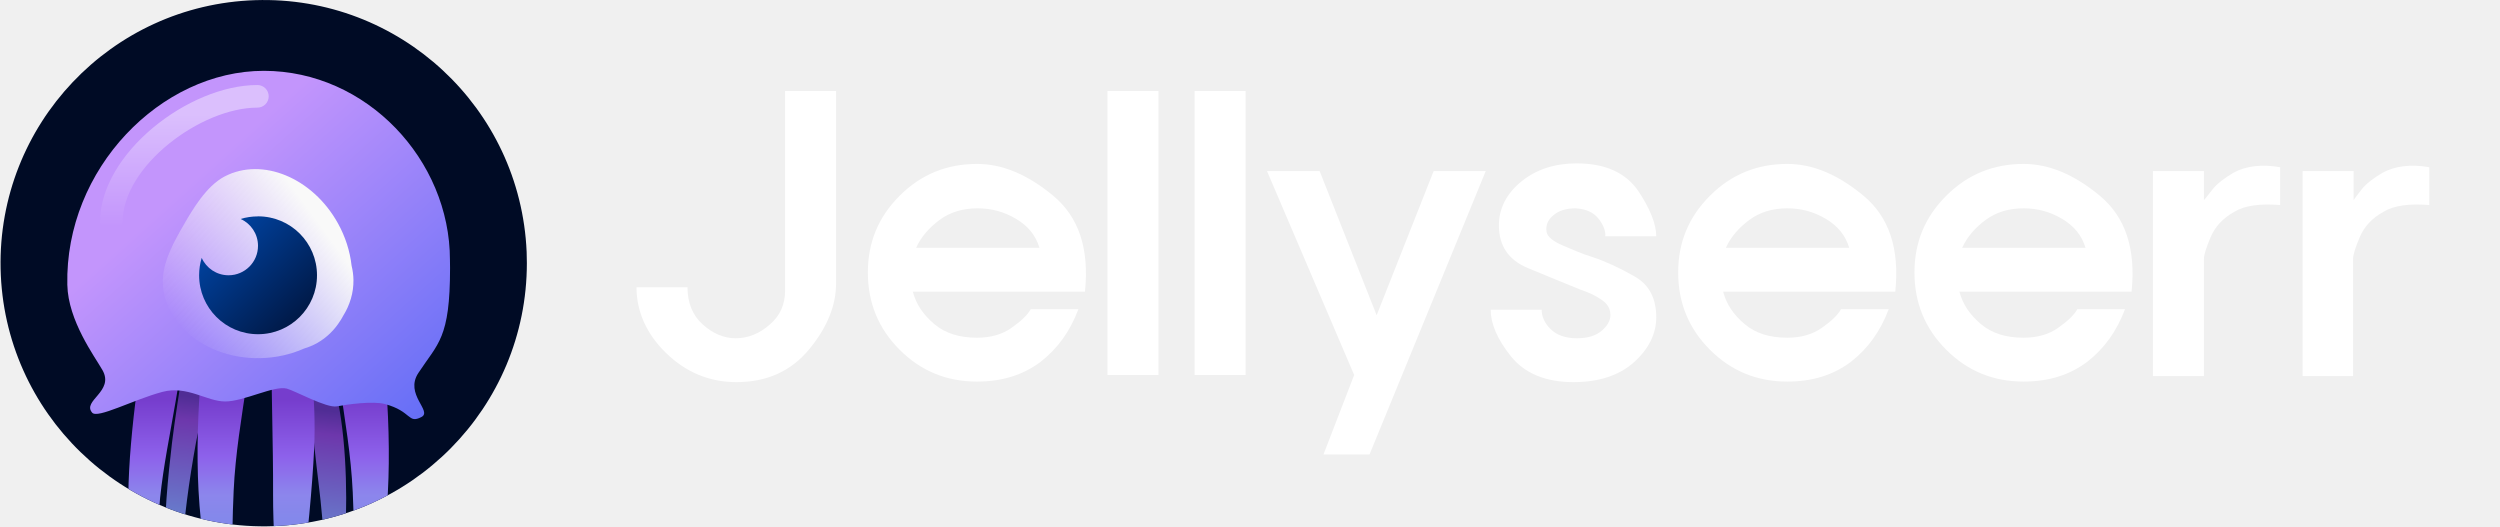
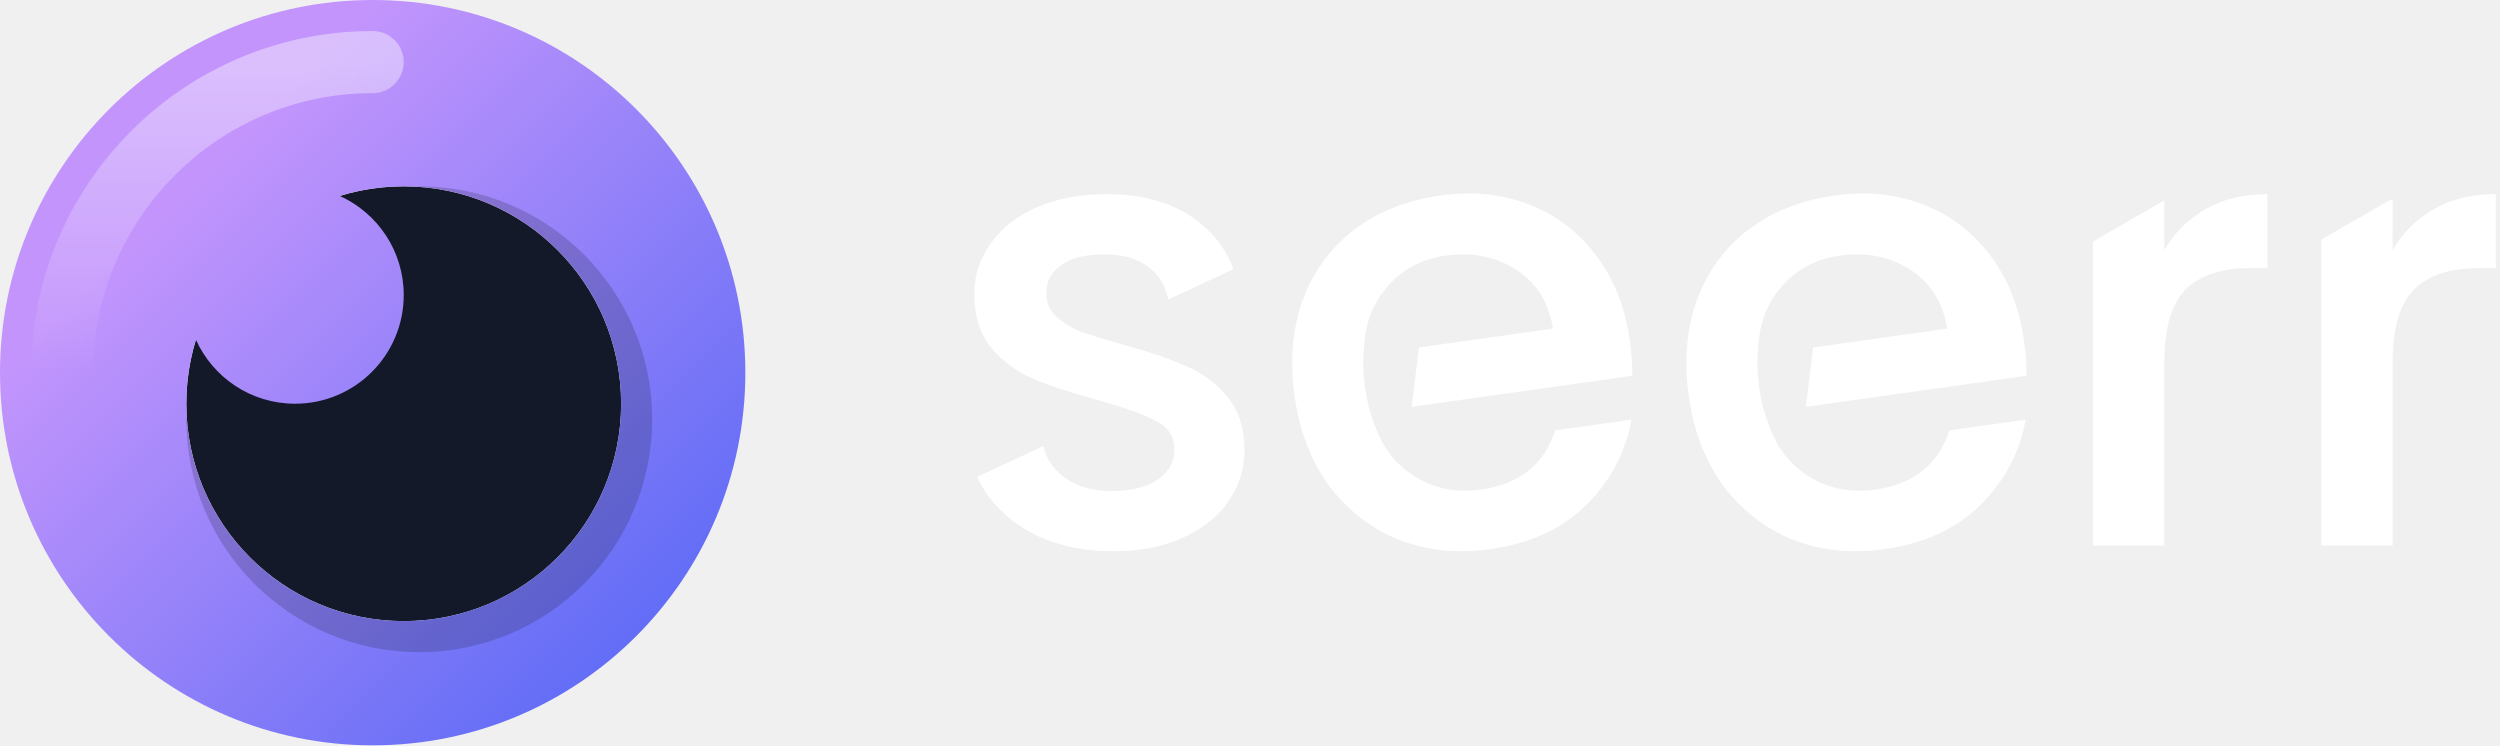
- <svg xmlns="http://www.w3.org/2000/svg" xmlns:xlink="http://www.w3.org/1999/xlink" id="Layer_1" data-name="Layer 1" width="456" height="96" viewBox="0 0 456 96">
+ <svg xmlns="http://www.w3.org/2000/svg" width="322" height="96" viewBox="0 0 322 96" fill="none">
+   <circle cx="52" cy="52" r="28" fill="#131928" />
+   <path fill-rule="evenodd" clip-rule="evenodd" d="M48 96C74.51 96 96 74.51 96 48C96 21.49 74.51 0 48 0C21.49 0 0 21.49 0 48C0 74.51 21.49 96 48 96ZM80 52C80 67.464 67.464 80 52 80C36.536 80 24 67.464 24 52C24 49.13 24.432 46.361 25.234 43.755C27.429 48.617 32.319 52 38 52C45.732 52 52 45.732 52 38C52 32.319 48.617 27.429 43.755 25.234C46.362 24.432 49.13 24 52 24C67.464 24 80 36.536 80 52Z" fill="url(#paint0_linear_311_158)" />
+   <path opacity="0.2" fill-rule="evenodd" clip-rule="evenodd" d="M80 52C80 67.464 67.464 80 52 80C36.864 80 24.533 67.99 24.017 52.979C24.006 53.318 24 53.658 24 54C24 70.569 37.431 84 54 84C70.569 84 84 70.569 84 54C84 37.431 70.569 24 54 24C53.66 24 53.321 24.006 52.983 24.017C67.992 24.535 80 36.865 80 52Z" fill="#131928" />
+   <path fill-rule="evenodd" clip-rule="evenodd" d="M48 12C28.118 12 12 28.118 12 48C12 50.209 10.209 52 8 52C5.791 52 4 50.209 4 48C4 23.7 23.7 4 48 4C50.209 4 52 5.791 52 8C52 10.209 50.209 12 48 12Z" fill="url(#paint1_linear_311_158)" />
+   <path fill-rule="evenodd" clip-rule="evenodd" d="M298.984 30.867V70.272H308.169V46.828C308.169 42.3 309.082 39.121 310.909 37.288C312.789 35.456 315.528 34.539 319.127 34.539H321.463V25C318.402 25 315.743 25.647 313.487 26.94C311.285 28.18 309.512 29.931 308.169 32.195V25.728H307.886L298.984 30.867Z" fill="white" />
+   <path fill-rule="evenodd" clip-rule="evenodd" d="M269.573 31.117V70.272H278.758V46.828C278.758 42.3 279.671 39.121 281.498 37.288C283.377 35.456 286.117 34.539 289.716 34.539H292.052V25C288.99 25 286.332 25.647 284.076 26.94C281.874 28.18 280.101 29.931 278.758 32.195V25.814L269.573 31.117Z" fill="white" />
+   <path fill-rule="evenodd" clip-rule="evenodd" d="M260.689 43.875C260.922 45.529 261.026 47.039 261 48.403L232.595 52.395L233.533 44.752L250.79 42.327C250.264 38.972 248.689 36.445 246.063 34.746C243.438 33.047 240.396 32.44 236.939 32.926C233.801 33.367 231.257 34.759 229.308 37.101C227.756 38.917 226.837 41.106 226.55 43.669C226.192 46.346 226.195 50.861 227.977 55.105C228.886 57.629 230.398 59.614 232.513 61.06C235.153 62.866 238.176 63.53 241.58 63.051C246.473 62.364 249.642 59.823 251.085 55.429L260.899 54.05C260.139 58.293 258.188 61.969 255.045 65.078C251.948 68.125 247.819 70.012 242.66 70.737C238.458 71.327 234.55 70.924 230.936 69.527C227.369 68.069 224.387 65.767 221.992 62.62C219.643 59.413 218.15 55.541 217.512 51.004C216.875 46.468 217.22 42.364 218.549 38.695C219.923 34.964 222.127 31.933 225.163 29.601C228.251 27.262 231.949 25.79 236.258 25.185C240.407 24.602 244.231 24.989 247.731 26.348C251.23 27.706 254.117 29.913 256.39 32.968C258.656 35.97 260.089 39.605 260.689 43.875Z" fill="white" />
+   <path fill-rule="evenodd" clip-rule="evenodd" d="M209.921 43.875C210.154 45.529 210.258 47.039 210.232 48.403L181.827 52.395L182.765 44.752L200.022 42.327C199.496 38.972 197.921 36.445 195.295 34.746C192.67 33.047 189.628 32.44 186.171 32.926C183.033 33.367 180.489 34.759 178.54 37.101C176.988 38.917 176.069 41.106 175.782 43.669C175.424 46.345 175.427 50.861 177.209 55.105C178.118 57.629 179.63 59.614 181.745 61.06C184.385 62.866 187.407 63.53 190.812 63.051C195.705 62.364 198.874 59.823 200.317 55.429L210.131 54.05C209.371 58.293 207.42 61.969 204.277 65.078C201.18 68.125 197.051 70.012 191.892 70.737C187.69 71.327 183.782 70.924 180.168 69.527C176.601 68.069 173.619 65.767 171.224 62.62C168.875 59.413 167.382 55.541 166.744 51.004C166.107 46.468 166.452 42.364 167.78 38.695C169.155 34.964 171.359 31.933 174.395 29.601C177.483 27.262 181.181 25.79 185.49 25.185C189.639 24.602 193.463 24.989 196.962 26.348C200.462 27.706 203.349 29.913 205.622 32.968C207.888 35.97 209.321 39.605 209.921 43.875Z" fill="white" />
+   <path fill-rule="evenodd" clip-rule="evenodd" d="M143.297 71C139.806 71 136.664 70.38 133.87 69.141C131.131 67.847 128.956 66.122 127.344 63.967C126.751 63.153 126.26 62.307 125.87 61.427L134.397 57.451C134.721 58.974 135.566 60.283 136.932 61.38C138.597 62.619 140.665 63.239 143.136 63.239C145.714 63.239 147.702 62.754 149.098 61.784C150.548 60.76 151.273 59.466 151.273 57.903C151.273 56.233 150.468 54.993 148.856 54.184C147.299 53.376 144.801 52.487 141.363 51.517C138.033 50.6 135.321 49.711 133.226 48.849C131.131 47.986 129.305 46.666 127.747 44.888C126.243 43.109 125.491 40.764 125.491 37.854C125.491 35.483 126.189 33.327 127.586 31.387C128.983 29.392 130.97 27.829 133.548 26.698C136.18 25.566 139.188 25 142.572 25C147.621 25 151.676 26.294 154.738 28.881C156.667 30.449 158.04 32.379 158.857 34.67L150.459 38.586C150.177 36.927 149.402 35.578 148.131 34.539C146.681 33.354 144.72 32.761 142.25 32.761C139.833 32.761 137.979 33.219 136.69 34.135C135.401 35.052 134.757 36.264 134.757 37.773C134.757 38.959 135.186 39.956 136.046 40.764C136.905 41.573 137.953 42.22 139.188 42.705C140.423 43.136 142.25 43.702 144.667 44.403C147.89 45.265 150.521 46.154 152.563 47.07C154.657 47.933 156.457 49.226 157.961 50.951C159.465 52.675 160.244 54.966 160.297 57.822C160.297 60.356 159.599 62.619 158.202 64.613C156.806 66.608 154.818 68.171 152.24 69.302C149.716 70.434 146.735 71 143.297 71Z" fill="white" />
  <defs>
-     <style>
-       .cls-1 {
-         fill: url(#linear-gradient-8);
-         fill-rule: evenodd;
-       }
- 
-       .cls-1,
-       .cls-2,
-       .cls-3,
-       .cls-4,
-       .cls-5,
-       .cls-6,
-       .cls-7,
-       .cls-8,
-       .cls-9,
-       .cls-10,
-       .cls-11,
-       .cls-12,
-       .cls-13 {
-         stroke-width: 0px;
-       }
- 
-       .cls-2 {
-         fill: url(#linear-gradient);
-       }
- 
-       .cls-3 {
-         fill: url(#linear-gradient-6);
-       }
- 
-       .cls-14,
-       .cls-6 {
-         isolation: isolate;
-       }
- 
-       .cls-4 {
-         fill: url(#linear-gradient-5);
-       }
- 
-       .cls-5 {
-         fill: none;
-       }
- 
-       .cls-6 {
-         fill: #000b25;
-       }
- 
-       .cls-7 {
-         fill: url(#linear-gradient-2);
-       }
- 
-       .cls-8 {
-         fill: url(#linear-gradient-7);
-       }
- 
-       .cls-9 {
-         fill: url(#linear-gradient-3);
-       }
- 
-       .cls-15 {
-         clip-path: url(#clippath);
-       }
- 
-       .cls-10 {
-         fill: url(#linear-gradient-9);
-       }
- 
-       .cls-11 {
-         fill: #fff;
-       }
- 
-       .cls-12 {
-         fill: url(#linear-gradient-10);
-       }
- 
-       .cls-13 {
-         fill: url(#linear-gradient-4);
-       }
-     </style>
-     <clipPath id="clippath">
-       <path class="cls-5" d="M96.1,48c0,26.31-21.18,47.71-47.48,48C22.31,96.28.68,75.33.11,49.03-.45,22.73,20.26.87,46.56.03c26.3-.85,48.37,19.63,49.5,45.92" />
-     </clipPath>
-     <linearGradient id="linear-gradient" x1="-1933.27" y1="3162.89" x2="-1935.8" y2="3187.3" gradientTransform="translate(3418.33 -5462.68) scale(1.75)" gradientUnits="userSpaceOnUse">
-       <stop offset="0" stop-color="#502d95" />
-       <stop offset=".1" stop-color="#6d37ac" />
-       <stop offset=".57" stop-color="#6786d1" />
+     <linearGradient id="paint0_linear_311_158" x1="48" y1="-2.07126e-06" x2="117.5" y2="69.5" gradientUnits="userSpaceOnUse">
+       <stop stop-color="#C395FC" />
+       <stop offset="1" stop-color="#4F65F5" />
    </linearGradient>
-     <linearGradient id="linear-gradient-2" x1="-1918.61" y1="3164.41" x2="-1921.14" y2="3188.83" xlink:href="#linear-gradient" />
-     <linearGradient id="linear-gradient-3" x1="-1470.12" y1="2952.54" x2="-1470.12" y2="2974.75" gradientTransform="translate(3181.94 -6186.45) scale(2.12)" gradientUnits="userSpaceOnUse">
-       <stop offset="0" stop-color="#763dcd" />
-       <stop offset=".22" stop-color="#8d61eb" />
-       <stop offset=".37" stop-color="#8c86ec" />
-       <stop offset=".64" stop-color="#748ce8" />
-       <stop offset=".9" stop-color="#6ba1e6" />
-     </linearGradient>
-     <linearGradient id="linear-gradient-4" x1="-1481.25" x2="-1481.25" y2="2974.75" xlink:href="#linear-gradient-3" />
-     <linearGradient id="linear-gradient-5" x1="-1487.04" y1="2952.54" x2="-1487.04" y2="2974.75" xlink:href="#linear-gradient-3" />
-     <linearGradient id="linear-gradient-6" x1="-1475.87" x2="-1475.87" y2="2974.75" xlink:href="#linear-gradient-3" />
-     <linearGradient id="linear-gradient-7" x1="-1394.57" y1="3099.36" x2="-1366.7" y2="3130.32" gradientTransform="translate(2528.44 -5512.24) scale(1.79)" gradientUnits="userSpaceOnUse">
-       <stop offset="0" stop-color="#c395fc" />
-       <stop offset="1" stop-color="#4f65f5" />
-     </linearGradient>
-     <linearGradient id="linear-gradient-8" x1="-2155.68" y1="6519.53" x2="-2155.68" y2="6560.17" gradientTransform="translate(1133.03 -3304.28) scale(.51)" gradientUnits="userSpaceOnUse">
-       <stop offset="0" stop-color="#fff" stop-opacity=".4" />
-       <stop offset="1" stop-color="#fff" stop-opacity="0" />
-     </linearGradient>
-     <linearGradient id="linear-gradient-9" x1="-1549.99" y1="4189.28" x2="-1575.09" y2="4207.72" gradientTransform="translate(1639.33 -4232.26) scale(1.02)" gradientUnits="userSpaceOnUse">
-       <stop offset="0" stop-color="#f9f9f9" />
-       <stop offset="1" stop-color="#f9f9f9" stop-opacity="0" />
-     </linearGradient>
-     <linearGradient id="linear-gradient-10" x1="-1117.14" y1="3503.72" x2="-1105.01" y2="3516.1" gradientTransform="translate(1637.01 -4967.83) scale(1.43)" gradientUnits="userSpaceOnUse">
-       <stop offset="0" stop-color="#0043a2" />
-       <stop offset="1" stop-color="#00133a" />
+     <linearGradient id="paint1_linear_311_158" x1="28" y1="8" x2="28" y2="48" gradientUnits="userSpaceOnUse">
+       <stop stop-color="white" stop-opacity="0.4" />
+       <stop offset="1" stop-color="white" stop-opacity="0" />
    </linearGradient>
  </defs>
-   <g class="cls-14">
-     <path class="cls-11" d="M140.4,59.2c1.9-1.6,2.8-3.7,2.8-6.2V16.6h9.3v35.1c0,4-1.6,8-4.9,12-3.3,4-7.7,6-13.3,6-4.9,0-9.2-1.8-12.8-5.3-3.6-3.5-5.4-7.6-5.4-12h9.3c0,2.8.9,5.1,2.8,6.8s3.9,2.5,6,2.5c2.3,0,4.4-.9,6.2-2.5Z" />
-     <path class="cls-11" d="M166.5,53.2c.6,2.3,1.9,4.2,3.9,5.9s4.6,2.5,7.8,2.5c2.5,0,4.6-.6,6.3-1.8s2.9-2.3,3.5-3.4h8.7c-1.5,4-3.8,7.2-6.9,9.6-3.2,2.4-7,3.6-11.6,3.6-5.5,0-10.2-1.9-14.1-5.8-3.9-3.9-5.8-8.6-5.8-14.1s1.9-10.1,5.8-14c3.9-3.9,8.6-5.8,14.1-5.8,4.6,0,9.2,1.9,13.9,5.8,4.7,3.9,6.6,9.7,5.8,17.5,0,0-31.4,0-31.4,0ZM189.6,45.2c-.7-2.3-2.1-4-4.3-5.3s-4.5-1.9-7-1.9c-2.7,0-5,.7-6.9,2.1-1.9,1.4-3.4,3.1-4.3,5.1,0,0,22.5,0,22.5,0Z" />
-     <path class="cls-11" d="M211.3,68.4h-9.3V16.6h9.3v51.8Z" />
-     <path class="cls-11" d="M227.2,68.4h-9.3V16.6h9.3v51.8Z" />
-     <path class="cls-11" d="M231.1,31.2h9.6l10.4,26.3,10.4-26.3h9.5l-21.2,51.7h-8.4l5.6-14.5-15.9-37.2Z" />
-     <path class="cls-11" d="M291.5,39.8c-.9-1.1-2.3-1.7-4.1-1.8-1.7,0-3.1.4-4.1,1.3-1,.8-1.4,1.9-1.2,3,.1.8,1.1,1.7,3,2.5s3.7,1.6,5.4,2.1c2.4.8,5,2,7.6,3.5,2.7,1.5,4,4,4,7.5,0,3-1.4,5.8-4.1,8.2s-6.4,3.6-11,3.6c-5.1,0-8.9-1.6-11.4-4.7s-3.7-6-3.7-8.5h9.3c0,1.2.5,2.4,1.6,3.5s2.7,1.7,4.8,1.7,3.6-.5,4.7-1.5,1.6-2.1,1.4-3.2c-.1-.9-.6-1.7-1.7-2.4-1-.7-2.3-1.3-3.8-1.8-2.7-1.1-5.9-2.4-9.5-3.9s-5.3-4.1-5.3-7.8c0-3.1,1.4-5.8,4.1-8s6.1-3.3,10.1-3.3c5.2,0,8.9,1.7,11.2,5,2.2,3.3,3.3,6.1,3.3,8.3h-9.3c.1-1-.4-2.2-1.3-3.3Z" />
-     <path class="cls-11" d="M314.3,53.2c.6,2.3,1.9,4.2,3.9,5.9s4.6,2.5,7.8,2.5c2.5,0,4.6-.6,6.3-1.8,1.7-1.2,2.9-2.3,3.5-3.4h8.7c-1.5,4-3.8,7.2-6.9,9.6-3.2,2.4-7,3.6-11.6,3.6-5.5,0-10.2-1.9-14.1-5.8-3.9-3.9-5.8-8.6-5.8-14.1s1.9-10.1,5.8-14c3.9-3.9,8.6-5.8,14.1-5.8,4.6,0,9.2,1.9,13.9,5.8,4.7,3.9,6.6,9.7,5.8,17.5,0,0-31.4,0-31.4,0ZM337.3,45.2c-.7-2.3-2.1-4-4.3-5.3-2.2-1.3-4.5-1.9-7-1.9-2.7,0-5,.7-6.9,2.1-1.9,1.4-3.4,3.1-4.3,5.1,0,0,22.5,0,22.5,0Z" />
-     <path class="cls-11" d="M357.4,53.2c.6,2.3,1.9,4.2,3.9,5.9s4.6,2.5,7.8,2.5c2.5,0,4.6-.6,6.3-1.8,1.7-1.2,2.9-2.3,3.5-3.4h8.7c-1.5,4-3.8,7.2-6.9,9.6-3.2,2.4-7,3.6-11.6,3.6-5.5,0-10.2-1.9-14.1-5.8-3.9-3.9-5.8-8.6-5.8-14.1s1.9-10.1,5.8-14c3.9-3.9,8.6-5.8,14.1-5.8,4.6,0,9.2,1.9,13.9,5.8,4.7,3.9,6.6,9.7,5.8,17.5,0,0-31.4,0-31.4,0ZM380.4,45.2c-.7-2.3-2.1-4-4.3-5.3-2.2-1.3-4.5-1.9-7-1.9-2.7,0-5,.7-6.9,2.1-1.9,1.4-3.4,3.1-4.3,5.1,0,0,22.5,0,22.5,0Z" />
-     <path class="cls-11" d="M403.6,34.5c.8-1,2.1-2,3.8-3,2.2-1.2,5.1-1.6,8.5-1v6.9c-3.7-.3-6.5.1-8.3,1.2-2.2,1.2-3.6,2.8-4.4,4.7s-1.2,3.2-1.2,3.9v21.4h-9.3V31.2h9.3v5.3c.3-.3.8-1,1.6-2Z" />
-     <path class="cls-11" d="M430.8,34.5c.8-1,2.1-2,3.8-3,2.2-1.2,5.1-1.6,8.5-1v6.9c-3.7-.3-6.5.1-8.3,1.2-2.2,1.2-3.6,2.8-4.4,4.7s-1.2,3.2-1.2,3.9v21.4h-9.2V31.2h9.3v5.3c.2-.3.7-1,1.5-2Z" />
-   </g>
-   <g>
-     <path id="path10669-9-1-9-9-9" class="cls-6" d="M96.1,48c0,26.31-21.18,47.71-47.48,48C22.31,96.28.68,75.33.11,49.03-.45,22.73,20.26.87,46.56.03c26.3-.85,48.37,19.63,49.5,45.92" />
-     <g class="cls-15">
-       <g>
-         <g id="g6130-1-5-2-8-6">
-           <path id="rect1318-7-5-3-3-5-9-9-8-5-7-5-2-3-7-5-7-0" class="cls-2" d="M38.05,70.69l-5.06-1.13s-1.17,7.43-1.61,11.15c-.71,6.02-1.57,14.34-1.23,20.71.37,7.01,2.29,13.76,2.92,13.76s-.34-4.29.1-13.75c.29-6.3,1.33-13.87,2.58-20.72.62-3.38,2.42-10.02,2.42-10.02h-.12Z" />
-           <path id="rect1318-7-5-3-2-9-6-5-0-9-1-8-7-1-9-7-6-1-49-4-2-4" class="cls-7" d="M59.41,70.16h1.55c2.08,7.76,2.47,18.96,2.02,27.4-.49,9.29-3.03,18.23-3.87,18.23s.45-5.69-.13-18.21c-.39-8.35-2.16-16.2-2.35-27.41h2.78Z" />
-         </g>
-         <g id="g33645-2-2-8-7-6-64-4-7-0-8-1">
-           <path id="rect1318-7-5-3-2-9-6-5-0-9-1-8-7-1-9-0-9-6-5-2-0" class="cls-9" d="M64.09,45.86h2.49c3.33,12.42,4.89,30.36,4.17,43.88-.79,14.88-4.85,29.2-6.2,29.2s.71-9.11-.21-29.17c-.62-13.38-4.41-25.95-4.7-43.91h4.46-.01Z" />
-           <path id="rect1318-7-5-3-2-7-1-8-9-8-6-5-8-0-1-3-0-5-4-9-9-4" class="cls-13" d="M42.87,45.59h-2.49c-3.33,12.42-4.89,30.36-4.17,43.88.79,14.88,4.85,29.2,6.2,29.2s-.71-9.11.21-29.17c.62-13.38,4.41-25.95,4.7-43.91h-4.46,0Z" />
-           <path id="rect1318-7-5-3-3-5-9-9-8-5-7-4-0-3-4-9-8" class="cls-4" d="M35.18,39.95l-5.67-2.02s-2.08,13.26-2.87,19.92c-1.26,10.75-3.75,25.61-3.14,36.99.67,12.53,4.09,24.58,5.22,24.58s-.6-7.67.18-24.56c.52-11.26,3.97-21.94,5.14-37.01.47-5.99,1.37-17.9,1.37-17.9h-.23Z" />
-           <path id="rect1318-7-5-3-8-6-4-6-9-2-6-9-4-62-4-0-6-6-7" class="cls-3" d="M53.91,45.86l-5.11.87s.68,9.93.68,15.58c0,9.16.36,18.42.33,28.03-.03,11.05,1.81,29.55,2.77,29.55s4.06-23.82,4.72-38.06c.44-9.5-.97-17.84-1.22-23.52-.22-5.06-.93-11.88-.93-11.88l-1.25-.58h0Z" />
-         </g>
-         <path id="path354-3-3-0-0-7-7-5-6-8-3-92-0-0" class="cls-8" d="M82.09,48.88c0,12.9-2.19,13.68-5.78,19.15-2.58,3.92,2.64,6.96.55,8.04-2.5,1.29-1.71-1.05-6.67-2.38-2.15-.57-6.84.06-8.74.43-1.88.36-7.61-2.83-9.14-3.24-2.27-.61-7.84,2.35-11.23,2.35s-6.94-2.96-11.46-1.75c-5.36,1.44-11.83,4.94-12.81,3.79-1.88-2.19,4.1-3.86,1.88-7.76-1.4-2.47-6.27-8.98-6.41-15.56-.45-21.16,17.07-39.03,35.84-39.03s33.95,16.28,33.95,34.49" />
-         <path id="path263-7-9-9-4-2-7-7-0-2-2-8" class="cls-1" d="M46.95,19.63c-10.25,0-24.58,10.61-24.58,20.86,0,1.14-.92,2.06-2.06,2.06s-2.06-.92-2.06-2.06c0-12.52,16.17-24.98,28.7-24.98,1.14,0,2.06.92,2.06,2.06s-.92,2.06-2.06,2.06Z" />
-         <path id="path354-6-6-5-8-1-1-2-1-4-8-1-2-4-7-6" class="cls-10" d="M62.12,58.41c-1.09,1.78-2.57,3.21-4.32,4.19-.75.41-1.54.74-2.36.98-2.45,1.1-5.2,1.69-7.99,1.75-9.53.17-17.44-5.92-17.75-13.65-.15-3.79,2.11-7.72,3.86-10.75,1.48-2.56,4.03-6.97,7.39-8.73,6.85-3.6,16.08.21,20.7,8.55,1.34,2.42,2.19,5.07,2.48,7.71.21.86.33,1.74.34,2.62.03,2.29-.63,4.55-1.91,6.58-.13.26-.27.51-.42.75h-.02Z" />
-         <path id="path259-2-6-4-6-7-0-1-0-5-9-4-7-1-5-7-6-2" class="cls-12" d="M47.07,39.46c5.94,0,10.75,4.81,10.75,10.75s-4.81,10.75-10.75,10.75-10.75-4.81-10.75-10.75c0-1.1.16-2.16.47-3.17.84,1.87,2.72,3.17,4.9,3.17,2.97,0,5.37-2.41,5.37-5.37,0-2.18-1.3-4.06-3.17-4.9,1-.31,2.06-.47,3.17-.47h.01Z" />
-       </g>
-     </g>
-   </g>
</svg>
